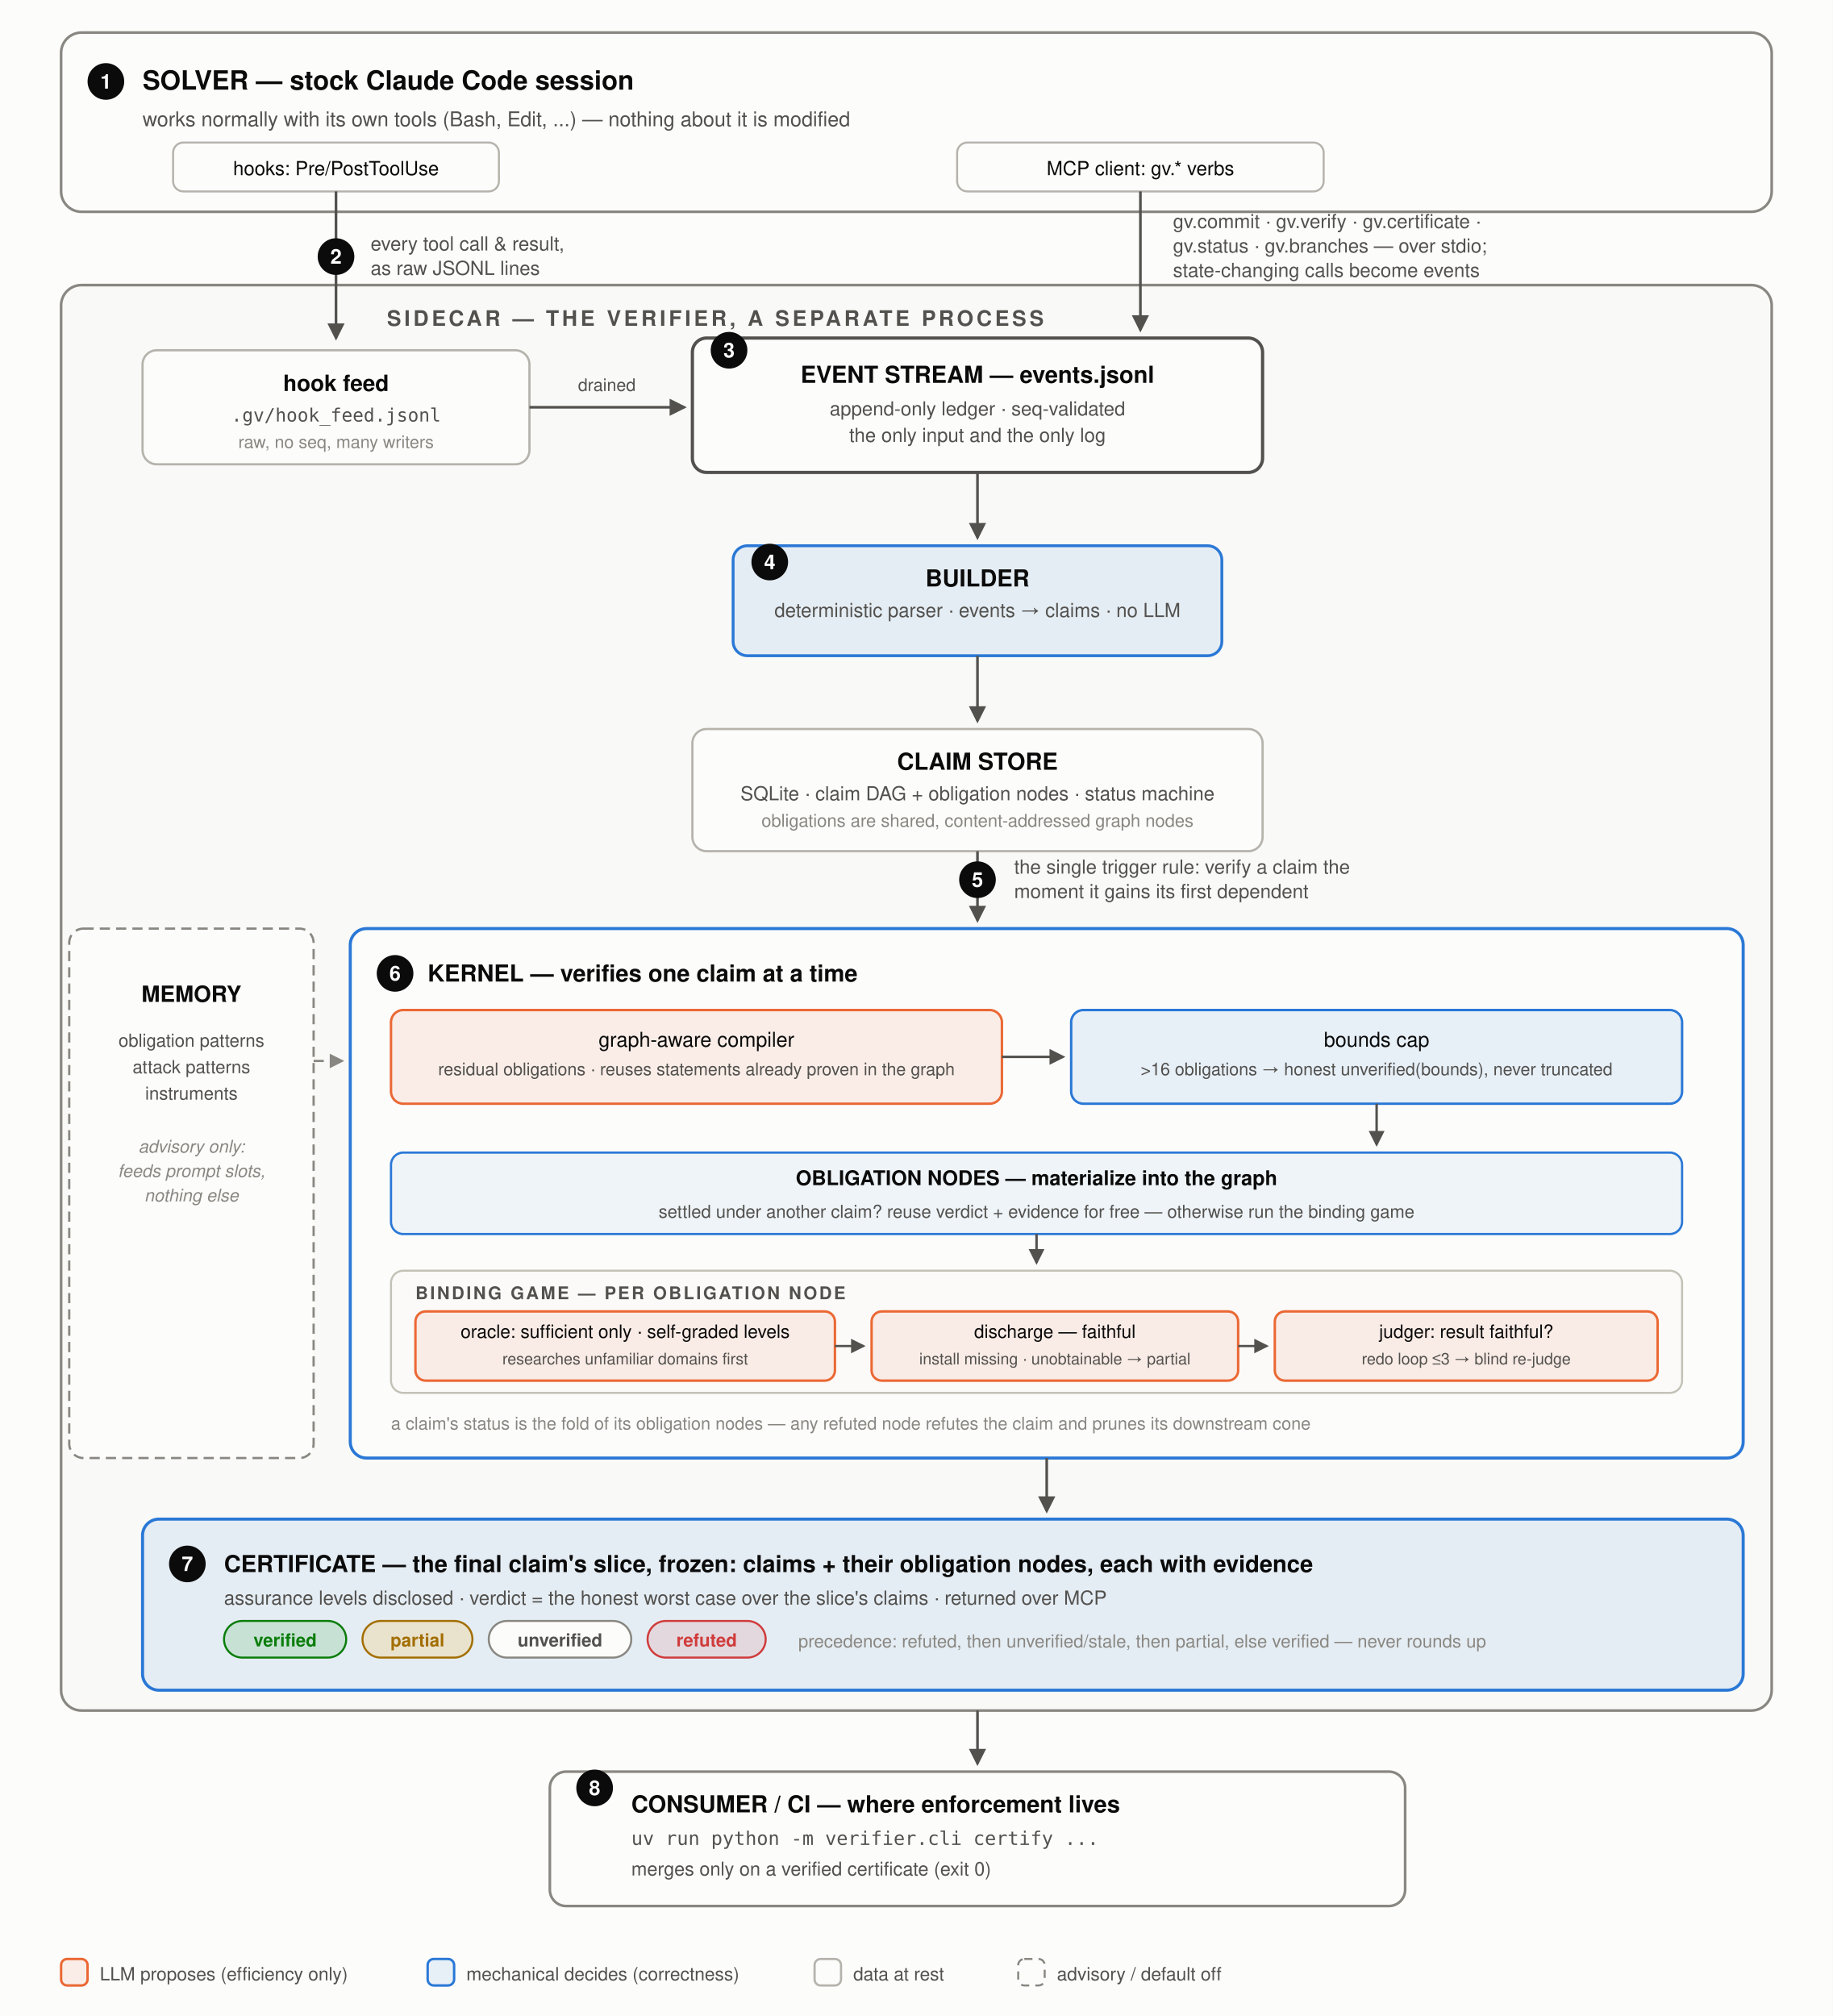
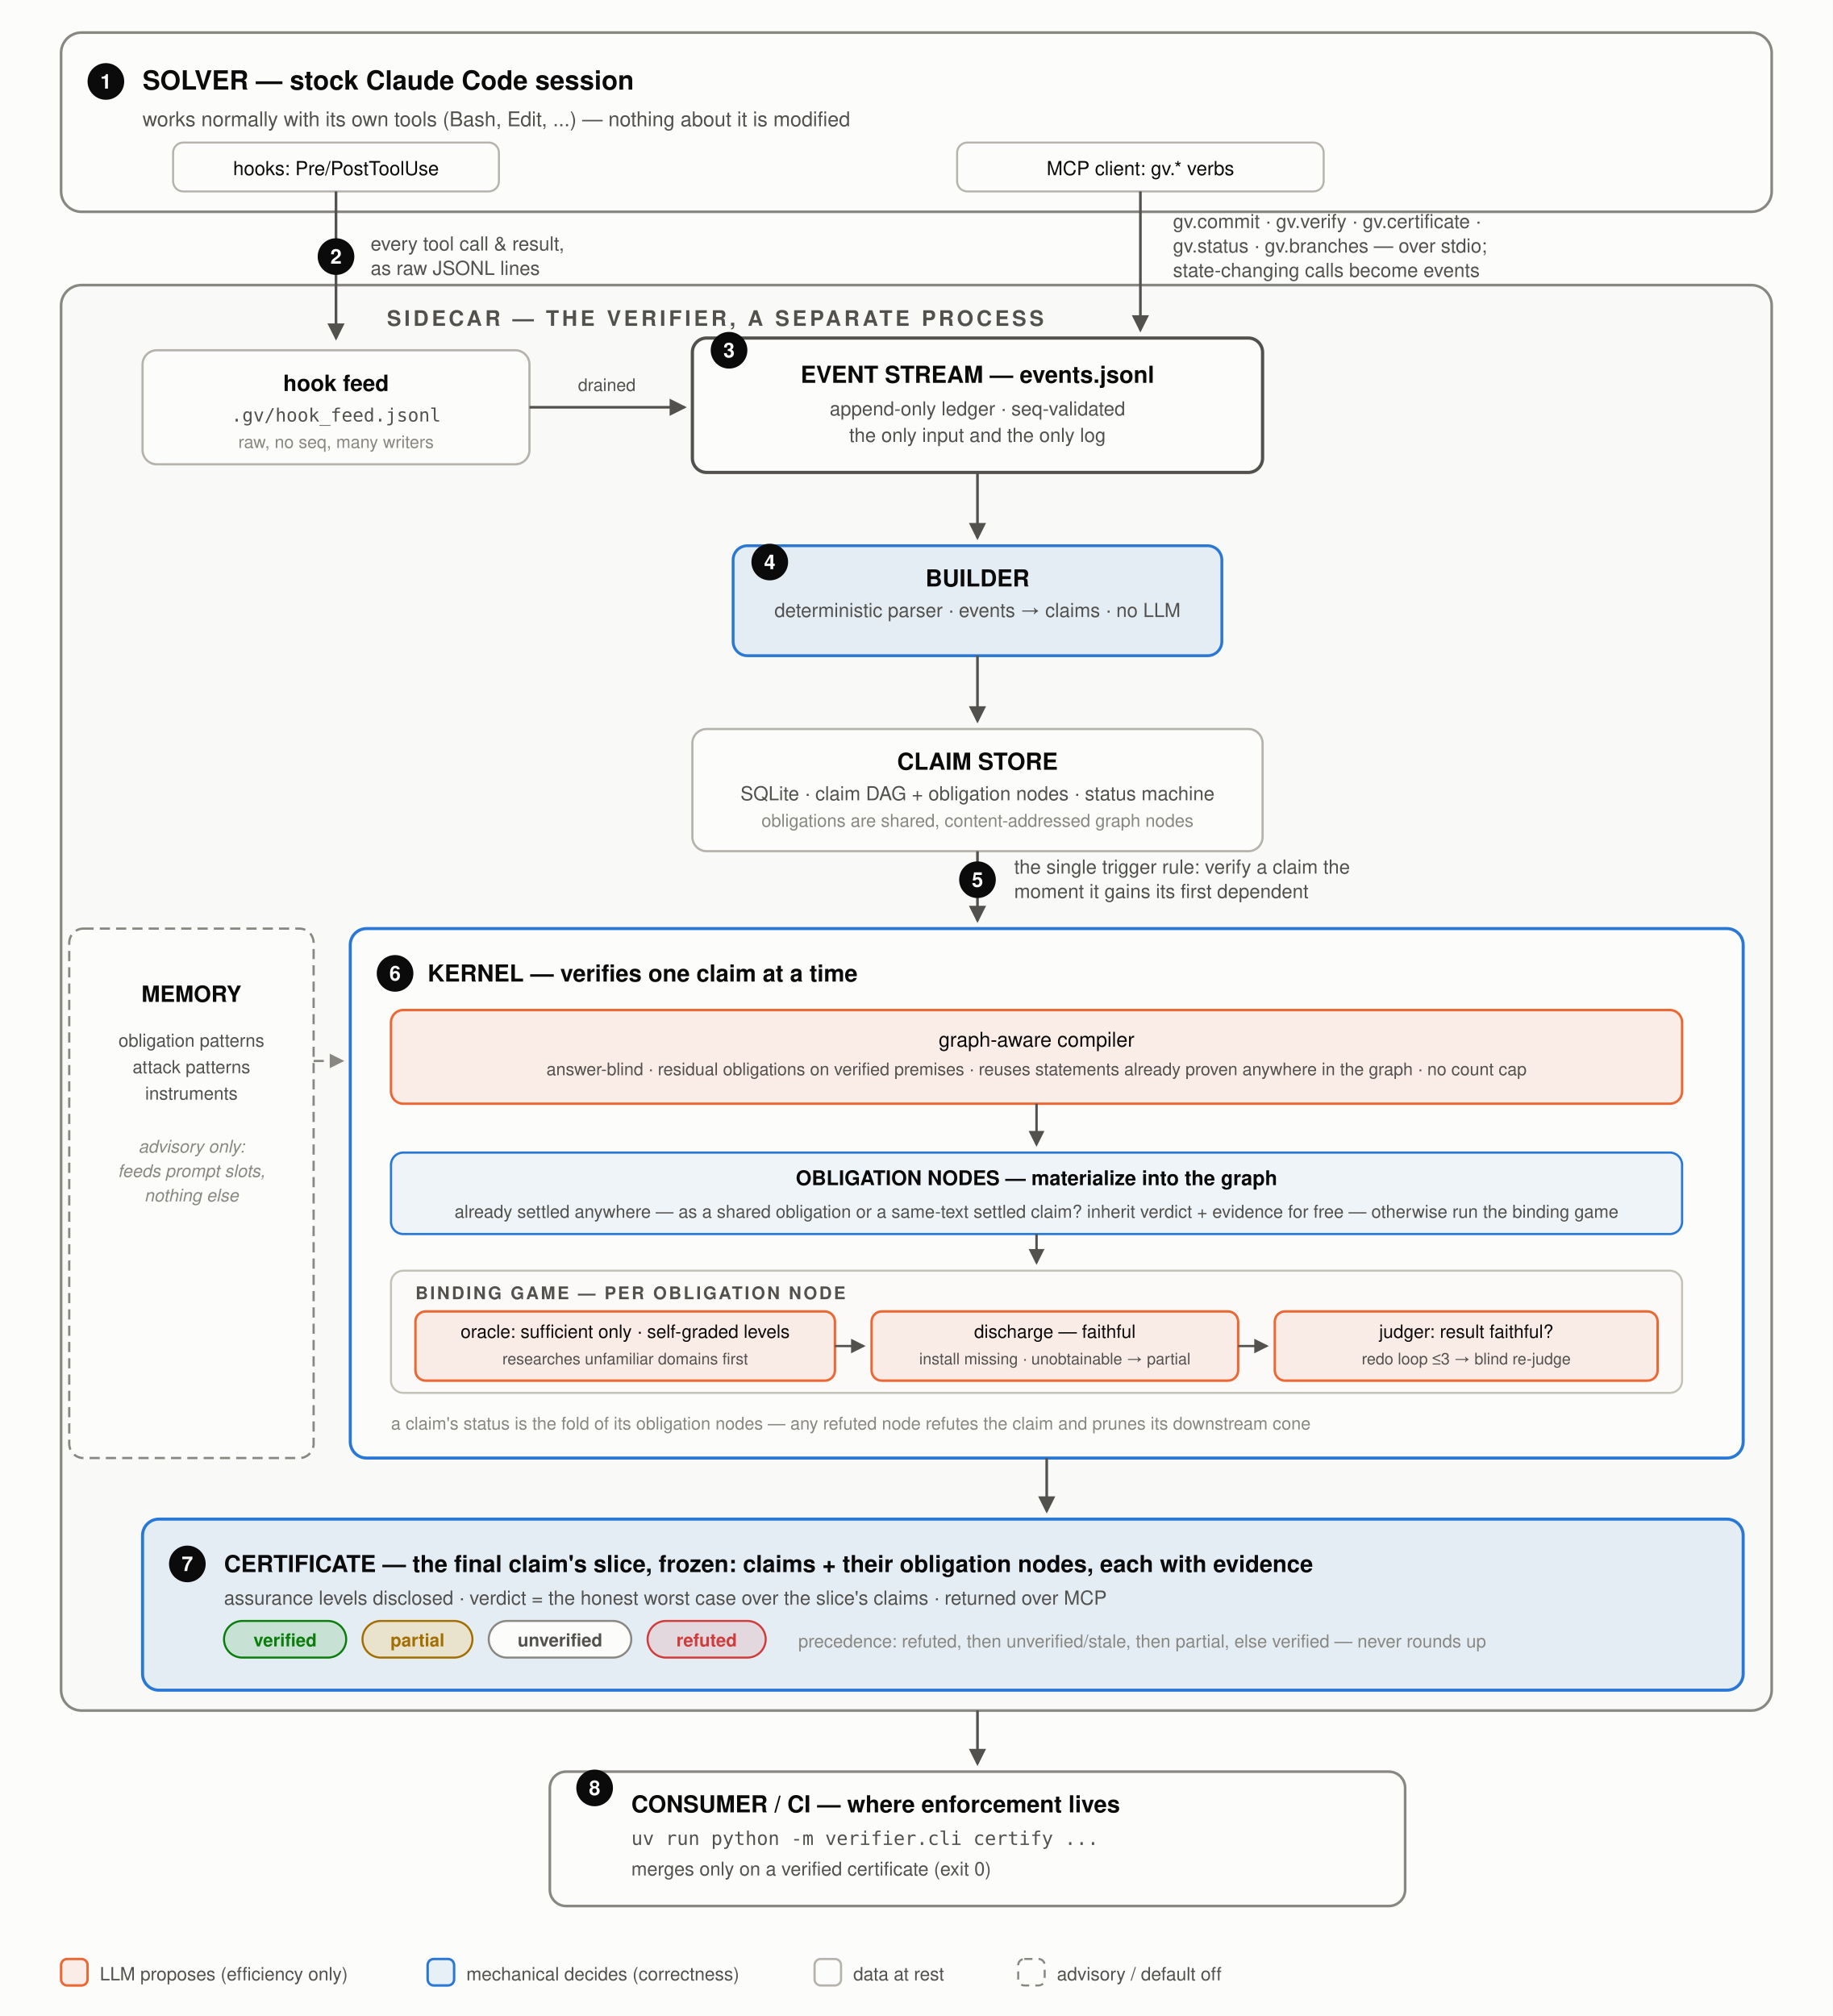
<svg xmlns="http://www.w3.org/2000/svg" width="900" height="990" viewBox="0 0 900 990" role="img" aria-label="General Verifier architecture" font-family="system-ui, -apple-system, Segoe UI, Helvetica, Arial, sans-serif">
  <rect x="0" y="0" width="900" height="990" fill="#fcfcfb" />
  <defs>
    <marker id="ar" viewBox="0 0 10 10" refX="8.5" refY="5" markerWidth="6.5" markerHeight="6.5" orient="auto-start-reverse">
      <path d="M0 0L10 5L0 10z" fill="#52514e" />
    </marker>
    <marker id="arb" viewBox="0 0 10 10" refX="8.5" refY="5" markerWidth="6.5" markerHeight="6.5" orient="auto-start-reverse">
      <path d="M0 0L10 5L0 10z" fill="#898781" />
    </marker>
  </defs>
  <rect x="30" y="16" width="840" height="88" rx="10" fill="#fcfcfb" stroke="#898781" stroke-width="1.3" />
  <circle cx="52" cy="40" r="9" fill="#0b0b0b" />
  <text x="52" y="43.5" text-anchor="middle" font-size="10" fill="#ffffff" font-weight="bold">1</text>
  <text x="70" y="44" font-size="13" font-weight="bold" fill="#0b0b0b">SOLVER — stock Claude Code session</text>
  <text x="70" y="62" font-size="10" fill="#52514e">works normally with its own tools (Bash, Edit, ...) — nothing about it is modified</text>
  <rect x="85" y="70" width="160" height="24" rx="5" fill="#fcfcfb" stroke="#b5b3ac" stroke-width="1" />
  <text x="165" y="86" text-anchor="middle" font-size="9.5" fill="#0b0b0b">hooks: Pre/PostToolUse</text>
  <rect x="470" y="70" width="180" height="24" rx="5" fill="#fcfcfb" stroke="#b5b3ac" stroke-width="1" />
  <text x="560" y="86" text-anchor="middle" font-size="9.5" fill="#0b0b0b">MCP client: gv.* verbs</text>
  <rect x="30" y="140" width="840" height="700" rx="10" fill="#f9f9f7" stroke="#898781" stroke-width="1.3" />
  <text x="190" y="160" font-size="10.5" font-weight="bold" fill="#52514e" letter-spacing="1.5">SIDECAR — THE VERIFIER, A SEPARATE PROCESS</text>
  <line x1="165" y1="94" x2="165" y2="166" stroke="#52514e" stroke-width="1.3" marker-end="url(#ar)" />
  <circle cx="165" cy="126" r="9" fill="#0b0b0b" />
  <text x="165" y="129.5" text-anchor="middle" font-size="10" fill="#ffffff" font-weight="bold">2</text>
  <text x="182" y="123" font-size="9.5" fill="#52514e">every tool call &amp; result,</text>
  <text x="182" y="135" font-size="9.5" fill="#52514e">as raw JSONL lines</text>
  <line x1="560" y1="94" x2="560" y2="162" stroke="#52514e" stroke-width="1.3" marker-end="url(#ar)" />
  <text x="576" y="112" font-size="9.5" fill="#52514e">gv.commit · gv.verify · gv.certificate ·</text>
  <text x="576" y="124" font-size="9.5" fill="#52514e">gv.status · gv.branches — over stdio;</text>
  <text x="576" y="136" font-size="9.5" fill="#52514e">state-changing calls become events</text>
  <rect x="70" y="172" width="190" height="56" rx="7" fill="#fcfcfb" stroke="#b5b3ac" stroke-width="1.1" />
  <text x="165" y="192" text-anchor="middle" font-size="11" font-weight="bold" fill="#0b0b0b">hook feed</text>
  <text x="165" y="207" text-anchor="middle" font-size="9" font-family="ui-monospace, SFMono-Regular, Menlo, Consolas, monospace" fill="#52514e">.gv/hook_feed.jsonl</text>
  <text x="165" y="220" text-anchor="middle" font-size="8.5" fill="#898781">raw, no seq, many writers</text>
  <line x1="260" y1="200" x2="336" y2="200" stroke="#52514e" stroke-width="1.3" marker-end="url(#ar)" />
  <text x="298" y="192" text-anchor="middle" font-size="8.5" fill="#52514e">drained</text>
  <rect x="340" y="166" width="280" height="66" rx="7" fill="#fcfcfb" stroke="#52514e" stroke-width="1.6" />
  <circle cx="358" cy="172" r="9" fill="#0b0b0b" />
  <text x="358" y="175.5" text-anchor="middle" font-size="10" fill="#ffffff" font-weight="bold">3</text>
  <text x="480" y="188" text-anchor="middle" font-size="11.5" font-weight="bold" fill="#0b0b0b">EVENT STREAM — events.jsonl</text>
  <text x="480" y="204" text-anchor="middle" font-size="9.5" fill="#52514e">append-only ledger · seq-validated</text>
  <text x="480" y="217" text-anchor="middle" font-size="9.5" fill="#52514e">the only input and the only log</text>
  <line x1="480" y1="232" x2="480" y2="264" stroke="#52514e" stroke-width="1.3" marker-end="url(#ar)" />
  <rect x="360" y="268" width="240" height="54" rx="7" fill="#2a78d6" fill-opacity="0.10" stroke="#2a78d6" stroke-width="1.4" />
  <circle cx="378" cy="276" r="9" fill="#0b0b0b" />
  <text x="378" y="279.5" text-anchor="middle" font-size="10" fill="#ffffff" font-weight="bold">4</text>
  <text x="480" y="288" text-anchor="middle" font-size="11.5" font-weight="bold" fill="#0b0b0b">BUILDER</text>
  <text x="480" y="303" text-anchor="middle" font-size="9.5" fill="#52514e">deterministic parser · events → claims · no LLM</text>
  <line x1="480" y1="322" x2="480" y2="354" stroke="#52514e" stroke-width="1.3" marker-end="url(#ar)" />
  <rect x="340" y="358" width="280" height="60" rx="7" fill="#fcfcfb" stroke="#b5b3ac" stroke-width="1.1" />
  <text x="480" y="378" text-anchor="middle" font-size="11.5" font-weight="bold" fill="#0b0b0b">CLAIM STORE</text>
  <text x="480" y="393" text-anchor="middle" font-size="9.5" fill="#52514e">SQLite · claim DAG + obligation nodes · status machine</text>
  <text x="480" y="406" text-anchor="middle" font-size="8.7" fill="#898781">obligations are shared, content-addressed graph nodes</text>
  <line x1="480" y1="418" x2="480" y2="452" stroke="#52514e" stroke-width="1.3" marker-end="url(#ar)" />
  <circle cx="480" cy="432" r="9" fill="#0b0b0b" />
  <text x="480" y="435.5" text-anchor="middle" font-size="10" fill="#ffffff" font-weight="bold">5</text>
  <text x="498" y="429" font-size="9.5" fill="#52514e">the single trigger rule: verify a claim the</text>
  <text x="498" y="441" font-size="9.5" fill="#52514e">moment it gains its first dependent</text>
  <rect x="34" y="456" width="120" height="260" rx="7" fill="#fcfcfb" stroke="#898781" stroke-width="1.1" stroke-dasharray="5 3" />
  <text x="94" y="492" text-anchor="middle" font-size="11" font-weight="bold" fill="#0b0b0b">MEMORY</text>
  <text x="94" y="514" text-anchor="middle" font-size="8.8" fill="#52514e">obligation patterns</text>
  <text x="94" y="527" text-anchor="middle" font-size="8.8" fill="#52514e">attack patterns</text>
  <text x="94" y="540" text-anchor="middle" font-size="8.8" fill="#52514e">instruments</text>
  <text x="94" y="566" text-anchor="middle" font-size="8.6" font-style="italic" fill="#898781">advisory only:</text>
  <text x="94" y="578" text-anchor="middle" font-size="8.6" font-style="italic" fill="#898781">feeds prompt slots,</text>
  <text x="94" y="590" text-anchor="middle" font-size="8.6" font-style="italic" fill="#898781">nothing else</text>
  <line x1="154" y1="521" x2="168" y2="521" stroke="#898781" stroke-width="1.1" stroke-dasharray="5 3" marker-end="url(#arb)" />
  <rect x="172" y="456" width="684" height="260" rx="8" fill="#fcfcfb" stroke="#2a78d6" stroke-width="1.5" />
  <circle cx="194" cy="478" r="9" fill="#0b0b0b" />
  <text x="194" y="481.5" text-anchor="middle" font-size="10" fill="#ffffff" font-weight="bold">6</text>
  <text x="210" y="482" font-size="11.5" font-weight="bold" fill="#0b0b0b">KERNEL — verifies one claim at a time</text>
-   <rect x="192" y="496" width="300" height="46" rx="6" fill="#eb6834" fill-opacity="0.10" stroke="#eb6834" stroke-width="1.2" />
-   <text x="342" y="514" text-anchor="middle" font-size="10" fill="#0b0b0b">graph-aware compiler</text>
-   <text x="342" y="528" text-anchor="middle" font-size="8.5" fill="#52514e">residual obligations · reuses statements already proven in the graph</text>
-   <line x1="492" y1="519" x2="522" y2="519" stroke="#52514e" stroke-width="1.2" marker-end="url(#ar)" />
-   <rect x="526" y="496" width="300" height="46" rx="6" fill="#2a78d6" fill-opacity="0.10" stroke="#2a78d6" stroke-width="1.2" />
-   <text x="676" y="514" text-anchor="middle" font-size="10" fill="#0b0b0b">bounds cap</text>
-   <text x="676" y="528" text-anchor="middle" font-size="8.5" fill="#52514e">&gt;16 obligations → honest unverified(bounds), never truncated</text>
-   <line x1="676" y1="542" x2="676" y2="562" stroke="#52514e" stroke-width="1.2" marker-end="url(#ar)" />
+   <rect x="192" y="496" width="634" height="46" rx="6" fill="#eb6834" fill-opacity="0.10" stroke="#eb6834" stroke-width="1.2" />
+   <text x="509" y="514" text-anchor="middle" font-size="10" fill="#0b0b0b">graph-aware compiler</text>
+   <text x="509" y="528" text-anchor="middle" font-size="8.5" fill="#52514e">answer-blind · residual obligations on verified premises · reuses statements already proven anywhere in the graph · no count cap</text>
+   <line x1="509" y1="542" x2="509" y2="562" stroke="#52514e" stroke-width="1.2" marker-end="url(#ar)" />
  <rect x="192" y="566" width="634" height="40" rx="6" fill="#2a78d6" fill-opacity="0.06" stroke="#2a78d6" stroke-width="1.1" />
  <text x="509" y="582" text-anchor="middle" font-size="10" font-weight="bold" fill="#0b0b0b">OBLIGATION NODES — materialize into the graph</text>
-   <text x="509" y="598" text-anchor="middle" font-size="8.7" fill="#52514e">settled under another claim? reuse verdict + evidence for free — otherwise run the binding game</text>
+   <text x="509" y="598" text-anchor="middle" font-size="8.7" fill="#52514e">already settled anywhere — as a shared obligation or a same-text settled claim? inherit verdict + evidence for free — otherwise run the binding game</text>
  <line x1="509" y1="606" x2="509" y2="620" stroke="#52514e" stroke-width="1.2" marker-end="url(#ar)" />
  <rect x="192" y="624" width="634" height="60" rx="6" fill="#fbfaf8" stroke="#c3c2b7" stroke-width="1" />
  <text x="204" y="638" font-size="8.6" font-weight="bold" fill="#52514e" letter-spacing="1">BINDING GAME — PER OBLIGATION NODE</text>
  <rect x="204" y="644" width="206" height="34" rx="5" fill="#eb6834" fill-opacity="0.10" stroke="#eb6834" stroke-width="1.2" />
  <text x="307" y="657" text-anchor="middle" font-size="9" fill="#0b0b0b">oracle: sufficient only · self-graded levels</text>
  <text x="307" y="670" text-anchor="middle" font-size="7.8" fill="#52514e">researches unfamiliar domains first</text>
  <line x1="410" y1="661" x2="424" y2="661" stroke="#52514e" stroke-width="1.1" marker-end="url(#ar)" />
  <rect x="428" y="644" width="180" height="34" rx="5" fill="#eb6834" fill-opacity="0.10" stroke="#eb6834" stroke-width="1.2" />
  <text x="518" y="657" text-anchor="middle" font-size="9" fill="#0b0b0b">discharge — faithful</text>
  <text x="518" y="670" text-anchor="middle" font-size="7.8" fill="#52514e">install missing · unobtainable → partial</text>
  <line x1="608" y1="661" x2="622" y2="661" stroke="#52514e" stroke-width="1.1" marker-end="url(#ar)" />
  <rect x="626" y="644" width="188" height="34" rx="5" fill="#eb6834" fill-opacity="0.10" stroke="#eb6834" stroke-width="1.2" />
  <text x="720" y="657" text-anchor="middle" font-size="9" fill="#0b0b0b">judger: result faithful?</text>
  <text x="720" y="670" text-anchor="middle" font-size="7.8" fill="#52514e">redo loop ≤3 → blind re-judge</text>
  <text x="192" y="702" font-size="8.6" fill="#898781">a claim's status is the fold of its obligation nodes — any refuted node refutes the claim and prunes its downstream cone</text>
  <line x1="514" y1="716" x2="514" y2="742" stroke="#52514e" stroke-width="1.3" marker-end="url(#ar)" />
  <rect x="70" y="746" width="786" height="84" rx="8" fill="#2a78d6" fill-opacity="0.10" stroke="#2a78d6" stroke-width="1.5" />
  <circle cx="92" cy="768" r="9" fill="#0b0b0b" />
  <text x="92" y="771.5" text-anchor="middle" font-size="10" fill="#ffffff" font-weight="bold">7</text>
  <text x="110" y="772" font-size="11.5" font-weight="bold" fill="#0b0b0b">CERTIFICATE — the final claim's slice, frozen: claims + their obligation nodes, each with evidence</text>
  <text x="110" y="788" font-size="9.5" fill="#52514e">assurance levels disclosed · verdict = the honest worst case over the slice's claims · returned over MCP</text>
  <rect x="110" y="796" width="60" height="18" rx="9" fill="#0ca30c" fill-opacity="0.14" stroke="#0a7d0a" stroke-width="1" />
  <text x="140" y="808.5" text-anchor="middle" font-size="8.8" font-weight="bold" fill="#0a7d0a">verified</text>
  <rect x="178" y="796" width="54" height="18" rx="9" fill="#fab219" fill-opacity="0.18" stroke="#a36e00" stroke-width="1" />
  <text x="205" y="808.5" text-anchor="middle" font-size="8.8" font-weight="bold" fill="#a36e00">partial</text>
  <rect x="240" y="796" width="70" height="18" rx="9" fill="#fcfcfb" stroke="#898781" stroke-width="1" />
  <text x="275" y="808.5" text-anchor="middle" font-size="8.8" font-weight="bold" fill="#52514e">unverified</text>
  <rect x="318" y="796" width="58" height="18" rx="9" fill="#d03b3b" fill-opacity="0.12" stroke="#d03b3b" stroke-width="1" />
  <text x="347" y="808.5" text-anchor="middle" font-size="8.8" font-weight="bold" fill="#d03b3b">refuted</text>
  <text x="392" y="809" font-size="8.8" fill="#898781">precedence: refuted, then unverified/stale, then partial, else verified — never rounds up</text>
  <line x1="480" y1="840" x2="480" y2="866" stroke="#52514e" stroke-width="1.3" marker-end="url(#ar)" />
  <rect x="270" y="870" width="420" height="66" rx="8" fill="#fcfcfb" stroke="#898781" stroke-width="1.3" />
  <circle cx="292" cy="878" r="9" fill="#0b0b0b" />
  <text x="292" y="881.5" text-anchor="middle" font-size="10" fill="#ffffff" font-weight="bold">8</text>
  <text x="310" y="890" font-size="11.5" font-weight="bold" fill="#0b0b0b">CONSUMER / CI — where enforcement lives</text>
  <text x="310" y="906" font-size="9.3" font-family="ui-monospace, SFMono-Regular, Menlo, Consolas, monospace" fill="#52514e">uv run python -m verifier.cli certify ...</text>
  <text x="310" y="921" font-size="9.3" fill="#52514e">merges only on a verified certificate (exit 0)</text>
  <rect x="30" y="962" width="13" height="13" rx="3" fill="#eb6834" fill-opacity="0.10" stroke="#eb6834" stroke-width="1.2" />
  <text x="49" y="972.5" font-size="9" fill="#52514e">LLM proposes (efficiency only)</text>
  <rect x="210" y="962" width="13" height="13" rx="3" fill="#2a78d6" fill-opacity="0.10" stroke="#2a78d6" stroke-width="1.2" />
  <text x="229" y="972.5" font-size="9" fill="#52514e">mechanical decides (correctness)</text>
  <rect x="400" y="962" width="13" height="13" rx="3" fill="#fcfcfb" stroke="#b5b3ac" stroke-width="1.1" />
  <text x="419" y="972.5" font-size="9" fill="#52514e">data at rest</text>
  <rect x="500" y="962" width="13" height="13" rx="3" fill="#fcfcfb" stroke="#898781" stroke-width="1" stroke-dasharray="4 3" />
  <text x="519" y="972.5" font-size="9" fill="#52514e">advisory / default off</text>
</svg>
